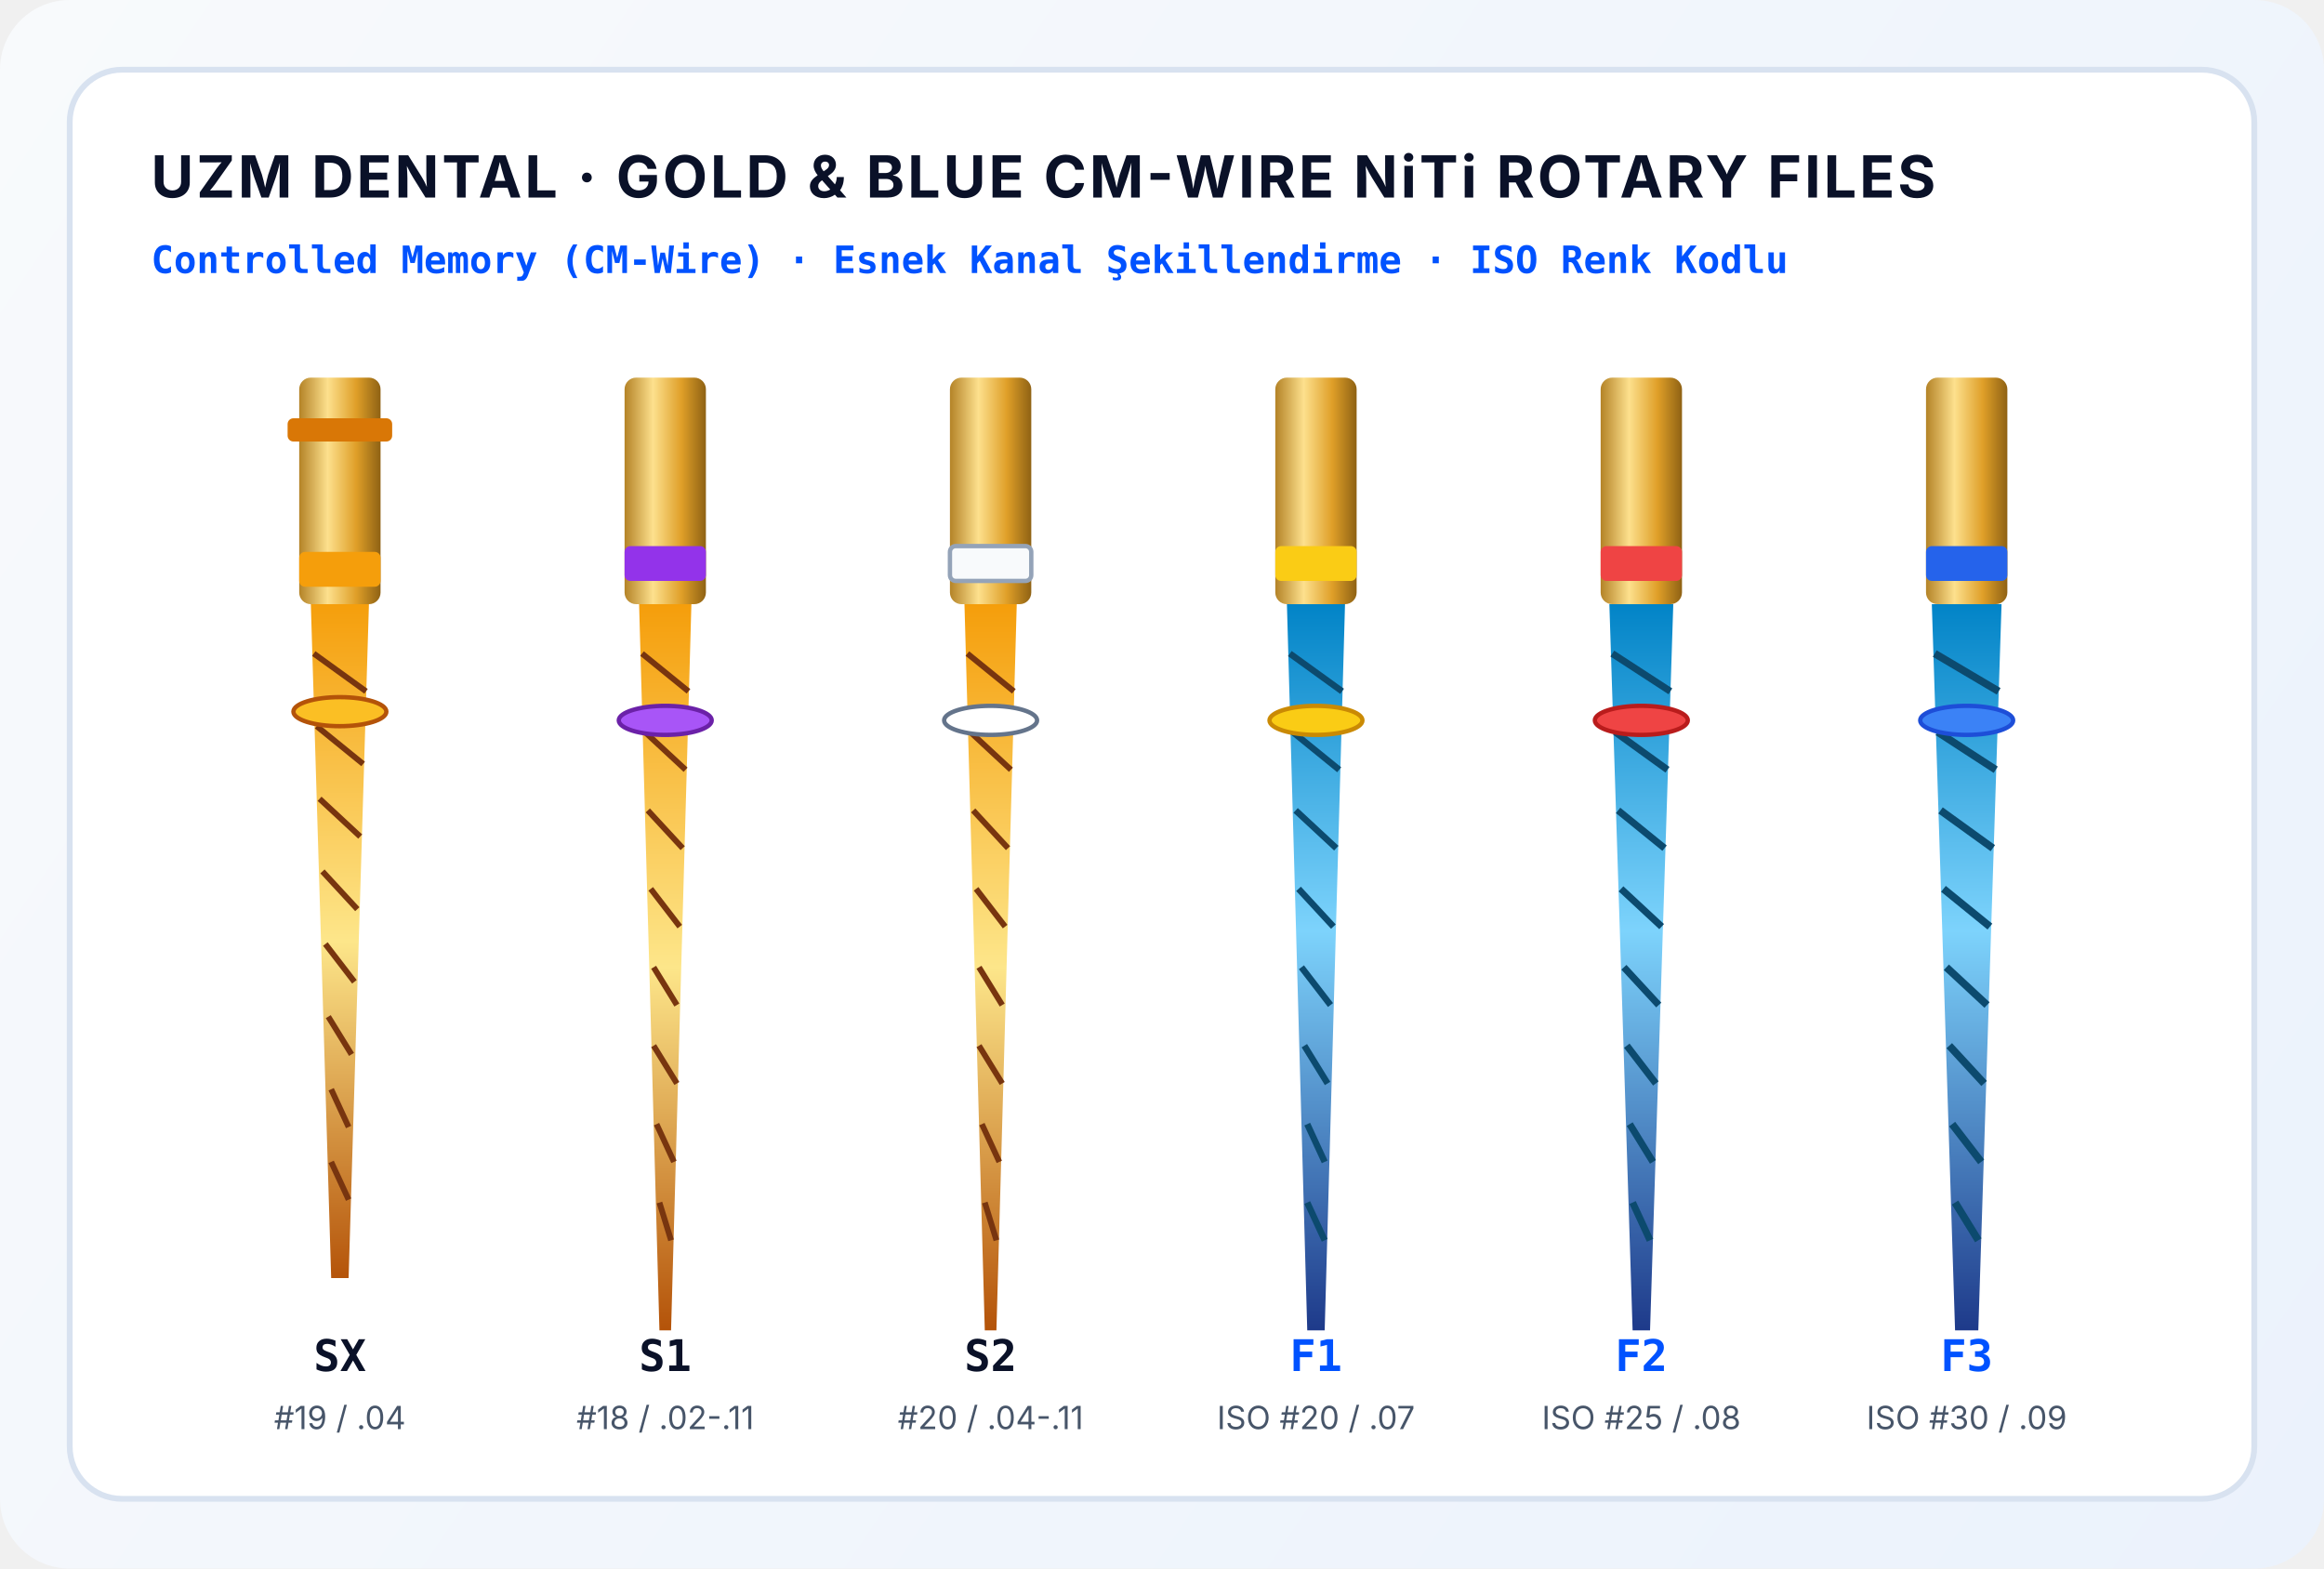
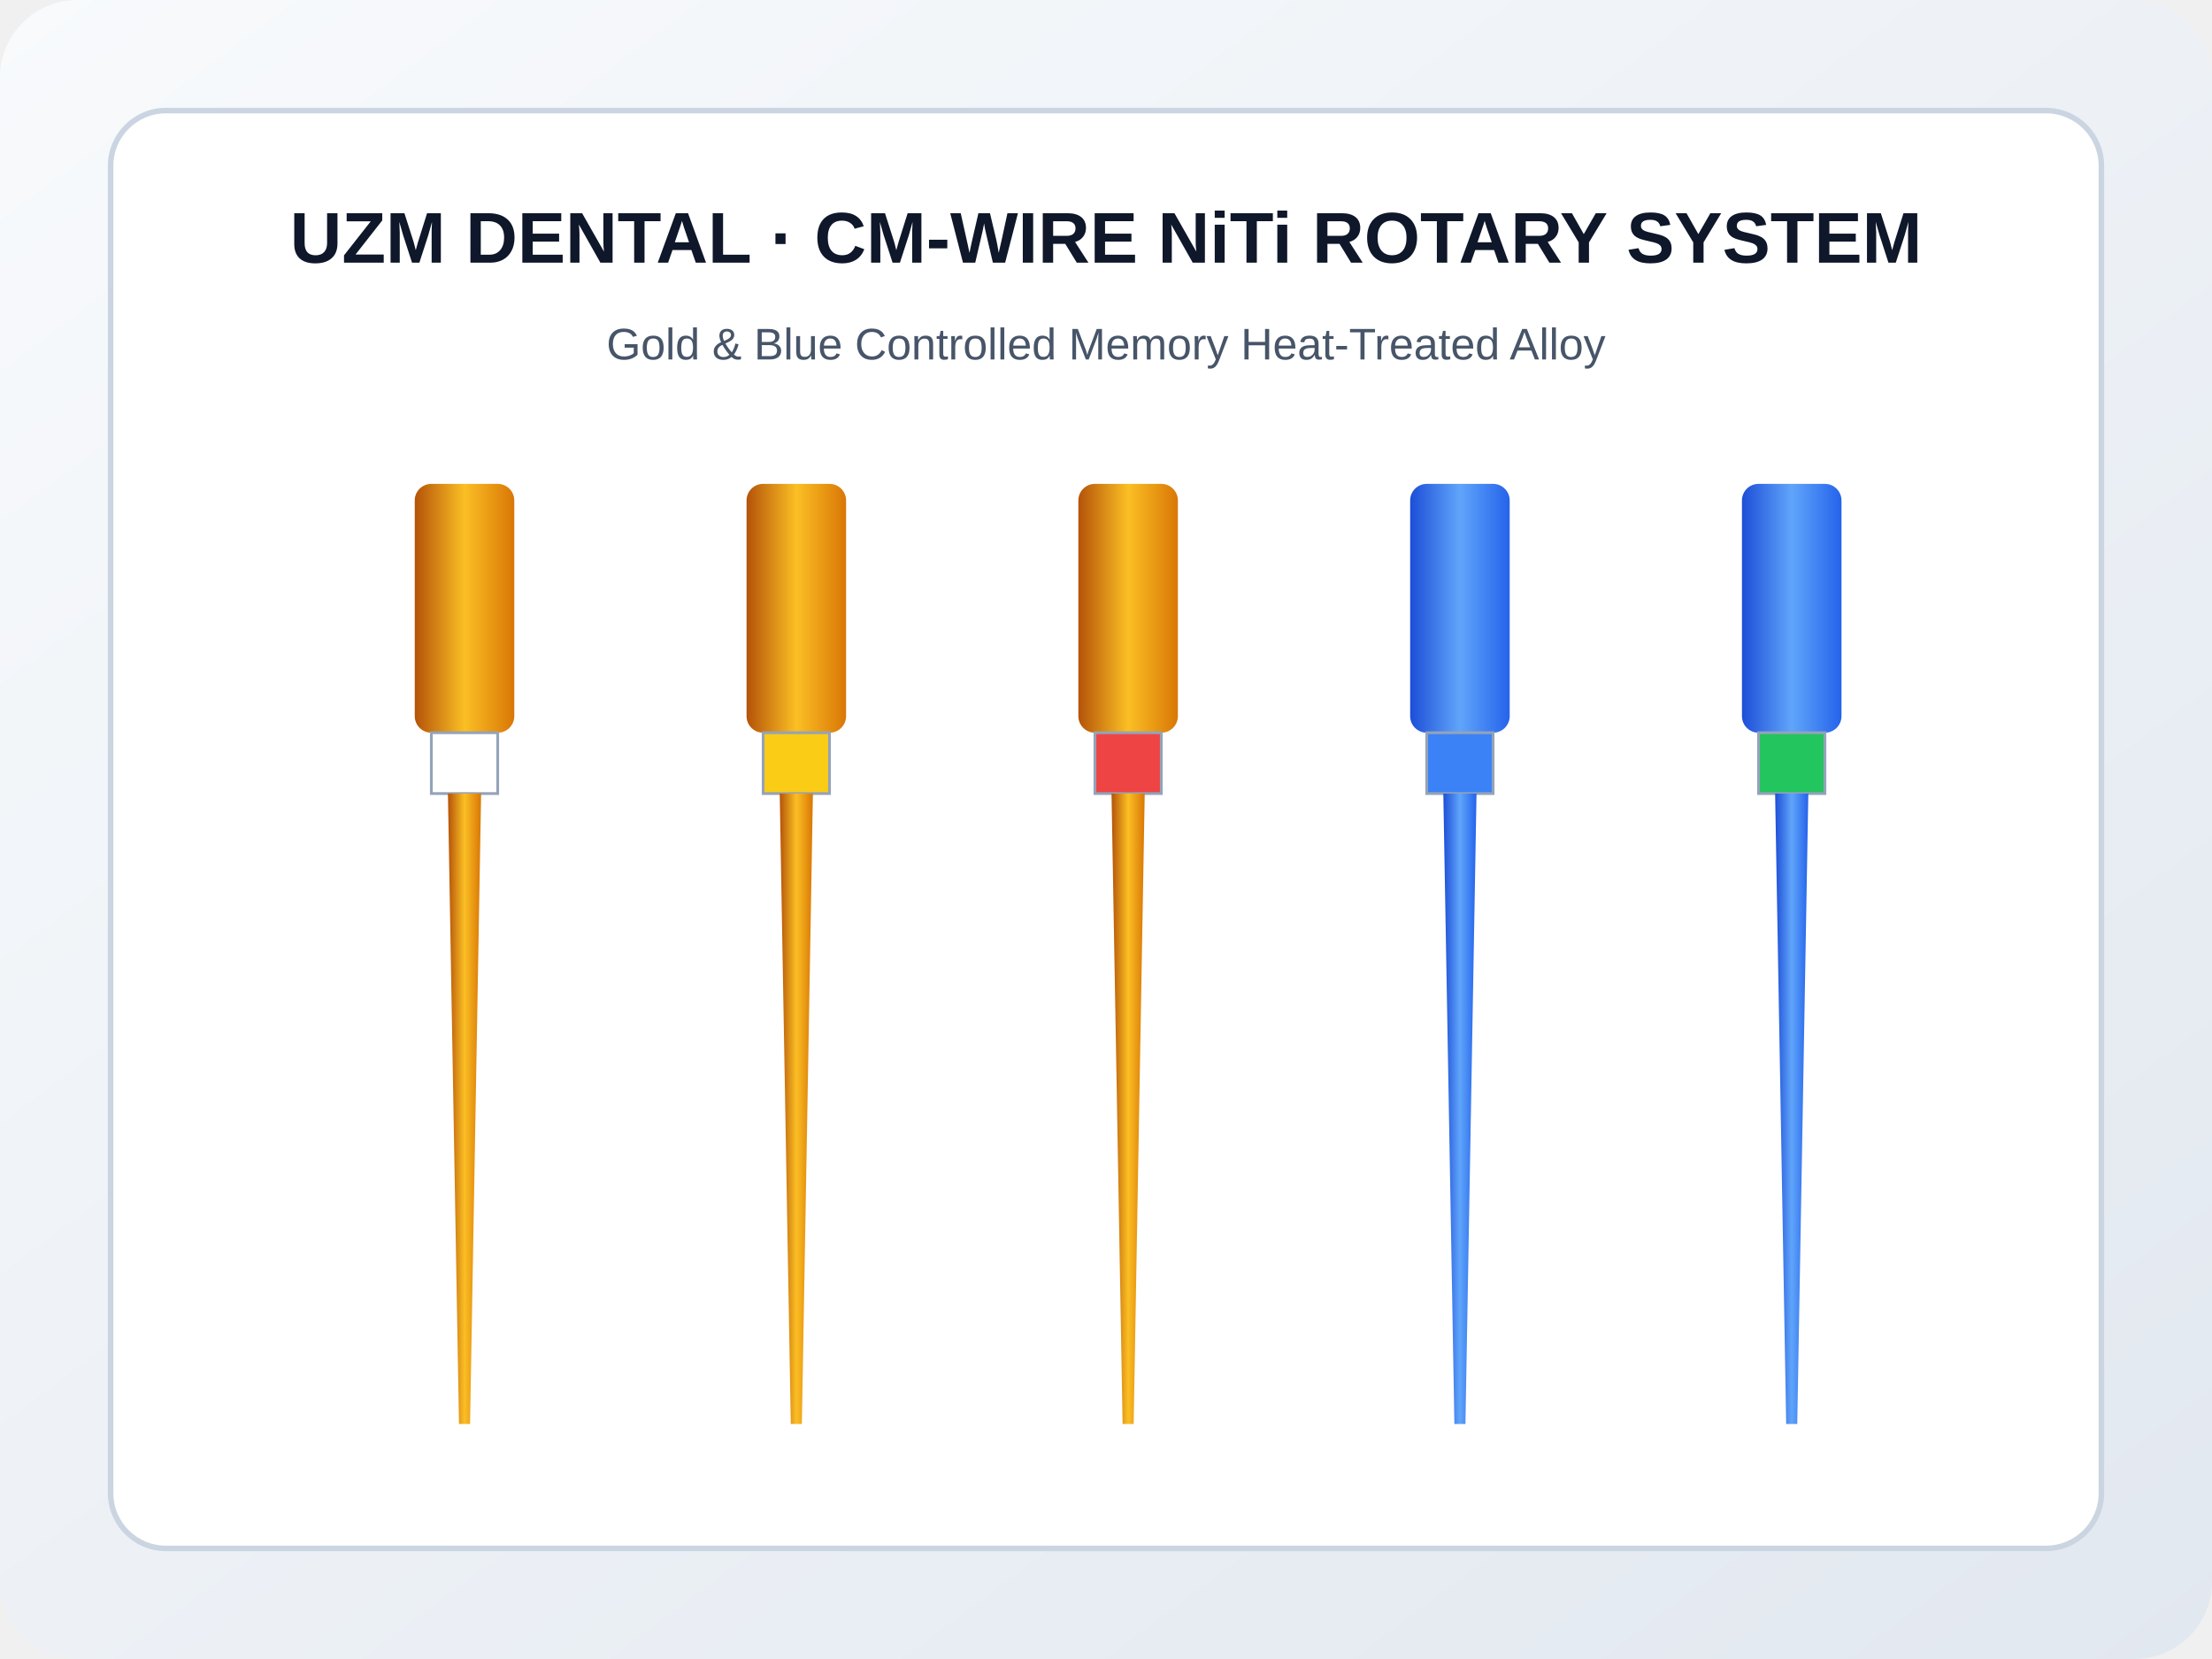
- <svg xmlns="http://www.w3.org/2000/svg" viewBox="0 0 800 540" width="800" height="540" fill="none">
+ <svg xmlns="http://www.w3.org/2000/svg" viewBox="0 0 800 600" width="800" height="600">
  <defs>
-     <linearGradient id="bgStudio" x1="0" y1="0" x2="800" y2="540" gradientUnits="userSpaceOnUse">
-       <stop offset="0%" stop-color="#F8FAFC" />
-       <stop offset="100%" stop-color="#EBF2FC" />
+     <linearGradient id="bg" x1="0" y1="0" x2="1" y2="1">
+       <stop offset="0%" stop-color="#f8fafc" />
+       <stop offset="100%" stop-color="#e2e8f0" />
    </linearGradient>
-     <linearGradient id="shankGold" x1="0" y1="0" x2="1" y2="0">
-       <stop offset="0%" stop-color="#B48327" />
-       <stop offset="35%" stop-color="#FDE08D" />
-       <stop offset="70%" stop-color="#DF9F28" />
-       <stop offset="100%" stop-color="#8F6214" />
+     <linearGradient id="gold" x1="0" y1="0" x2="1" y2="0">
+       <stop offset="0%" stop-color="#b45309" />
+       <stop offset="50%" stop-color="#fbbf24" />
+       <stop offset="100%" stop-color="#d97706" />
    </linearGradient>
-     <linearGradient id="wireGold" x1="0" y1="0" x2="0" y2="1">
-       <stop offset="0%" stop-color="#F59E0B" />
-       <stop offset="50%" stop-color="#FDE68A" />
-       <stop offset="100%" stop-color="#B45309" />
-     </linearGradient>
-     <linearGradient id="wireBlue" x1="0" y1="0" x2="0" y2="1">
-       <stop offset="0%" stop-color="#0284C7" />
-       <stop offset="45%" stop-color="#7DD3FC" />
-       <stop offset="100%" stop-color="#1E3A8A" />
+     <linearGradient id="blue" x1="0" y1="0" x2="1" y2="0">
+       <stop offset="0%" stop-color="#1d4ed8" />
+       <stop offset="50%" stop-color="#60a5fa" />
+       <stop offset="100%" stop-color="#2563eb" />
    </linearGradient>
  </defs>
-   <rect width="800" height="540" rx="24" fill="url(#bgStudio)" />
-   <rect x="24" y="24" width="752" height="492" rx="18" fill="#FFFFFF" stroke="#D8E2F0" stroke-width="2" />
-   <text x="52" y="68" fill="#0A1128" font-family="Inter, sans-serif" font-size="20" font-weight="700" letter-spacing="1">UZM DENTAL · GOLD &amp; BLUE CM-WIRE NiTi ROTARY FILES</text>
-   <text x="52" y="94" fill="#0052FF" font-family="JetBrains Mono, monospace" font-size="13" font-weight="600">Controlled Memory (CM-Wire) · Esnek Kanal Şekillendirme · ISO Renk Kodlu</text>
-   <g transform="translate(85, 130)">
-     <g transform="translate(0, 0)">
-       <rect x="18" y="0" width="28" height="78" rx="4" fill="url(#shankGold)" />
-       <rect x="14" y="14" width="36" height="8" rx="2" fill="#D97706" />
-       <rect x="18" y="60" width="28" height="12" rx="2" fill="#F59E0B" />
-       <polygon points="22,78 42,78 35,310 29,310" fill="url(#wireGold)" />
-       <path d="M23,95 L41,108 M24,120 L40,133 M25,145 L39,158 M26,170 L38,183 M27,195 L37,208 M28,220 L36,233 M29,245 L35,258 M29,270 L35,283" stroke="#78350F" stroke-width="2" />
-       <ellipse cx="32" cy="115" rx="16" ry="5" fill="#FBBF24" stroke="#B45309" stroke-width="1.5" />
-       <text x="32" y="342" text-anchor="middle" fill="#0A1128" font-family="JetBrains Mono, monospace" font-size="15" font-weight="700">SX</text>
-       <text x="32" y="362" text-anchor="middle" fill="#475569" font-family="Inter, sans-serif" font-size="11">#19 / .04</text>
-     </g>
-     <g transform="translate(112, 0)">
-       <rect x="18" y="0" width="28" height="78" rx="4" fill="url(#shankGold)" />
-       <rect x="18" y="58" width="28" height="12" rx="2" fill="#9333EA" />
-       <polygon points="23,78 41,78 34,328 30,328" fill="url(#wireGold)" />
-       <path d="M24,95 L40,108 M25,122 L39,135 M26,149 L38,162 M27,176 L37,189 M28,203 L36,216 M28,230 L36,243 M29,257 L35,270 M30,284 L34,297" stroke="#78350F" stroke-width="2" />
-       <ellipse cx="32" cy="118" rx="16" ry="5" fill="#A855F7" stroke="#6B21A8" stroke-width="1.5" />
-       <text x="32" y="342" text-anchor="middle" fill="#0A1128" font-family="JetBrains Mono, monospace" font-size="15" font-weight="700">S1</text>
-       <text x="32" y="362" text-anchor="middle" fill="#475569" font-family="Inter, sans-serif" font-size="11">#18 / .02-.11</text>
-     </g>
-     <g transform="translate(224, 0)">
-       <rect x="18" y="0" width="28" height="78" rx="4" fill="url(#shankGold)" />
-       <rect x="18" y="58" width="28" height="12" rx="2" fill="#F8FAFC" stroke="#94A3B8" stroke-width="1.5" />
-       <polygon points="23,78 41,78 34,328 30,328" fill="url(#wireGold)" />
-       <path d="M24,95 L40,108 M25,122 L39,135 M26,149 L38,162 M27,176 L37,189 M28,203 L36,216 M28,230 L36,243 M29,257 L35,270 M30,284 L34,297" stroke="#78350F" stroke-width="2" />
-       <ellipse cx="32" cy="118" rx="16" ry="5" fill="#FFFFFF" stroke="#64748B" stroke-width="1.5" />
-       <text x="32" y="342" text-anchor="middle" fill="#0A1128" font-family="JetBrains Mono, monospace" font-size="15" font-weight="700">S2</text>
-       <text x="32" y="362" text-anchor="middle" fill="#475569" font-family="Inter, sans-serif" font-size="11">#20 / .04-.11</text>
-     </g>
-     <g transform="translate(336, 0)">
-       <rect x="18" y="0" width="28" height="78" rx="4" fill="url(#shankGold)" />
-       <rect x="18" y="58" width="28" height="12" rx="2" fill="#FACC15" />
-       <polygon points="22,78 42,78 35,328 29,328" fill="url(#wireBlue)" />
-       <path d="M23,95 L41,108 M24,122 L40,135 M25,149 L39,162 M26,176 L38,189 M27,203 L37,216 M28,230 L36,243 M29,257 L35,270 M29,284 L35,297" stroke="#0C4A6E" stroke-width="2.2" />
-       <ellipse cx="32" cy="118" rx="16" ry="5" fill="#FACC15" stroke="#CA8A04" stroke-width="1.5" />
-       <text x="32" y="342" text-anchor="middle" fill="#0052FF" font-family="JetBrains Mono, monospace" font-size="15" font-weight="700">F1</text>
-       <text x="32" y="362" text-anchor="middle" fill="#475569" font-family="Inter, sans-serif" font-size="11">ISO #20 / .07</text>
-     </g>
-     <g transform="translate(448, 0)">
-       <rect x="18" y="0" width="28" height="78" rx="4" fill="url(#shankGold)" />
-       <rect x="18" y="58" width="28" height="12" rx="2" fill="#EF4444" />
-       <polygon points="21,78 43,78 35,328 29,328" fill="url(#wireBlue)" />
-       <path d="M22,95 L42,108 M23,122 L41,135 M24,149 L40,162 M25,176 L39,189 M26,203 L38,216 M27,230 L37,243 M28,257 L36,270 M29,284 L35,297" stroke="#0C4A6E" stroke-width="2.4" />
-       <ellipse cx="32" cy="118" rx="16" ry="5" fill="#EF4444" stroke="#B91C1C" stroke-width="1.5" />
-       <text x="32" y="342" text-anchor="middle" fill="#0052FF" font-family="JetBrains Mono, monospace" font-size="15" font-weight="700">F2</text>
-       <text x="32" y="362" text-anchor="middle" fill="#475569" font-family="Inter, sans-serif" font-size="11">ISO #25 / .08</text>
-     </g>
-     <g transform="translate(560, 0)">
-       <rect x="18" y="0" width="28" height="78" rx="4" fill="url(#shankGold)" />
-       <rect x="18" y="58" width="28" height="12" rx="2" fill="#2563EB" />
-       <polygon points="20,78 44,78 36,328 28,328" fill="url(#wireBlue)" />
-       <path d="M21,95 L43,108 M22,122 L42,135 M23,149 L41,162 M24,176 L40,189 M25,203 L39,216 M26,230 L38,243 M27,257 L37,270 M28,284 L36,297" stroke="#0C4A6E" stroke-width="2.6" />
-       <ellipse cx="32" cy="118" rx="16" ry="5" fill="#3B82F6" stroke="#1D4ED8" stroke-width="1.5" />
-       <text x="32" y="342" text-anchor="middle" fill="#0052FF" font-family="JetBrains Mono, monospace" font-size="15" font-weight="700">F3</text>
-       <text x="32" y="362" text-anchor="middle" fill="#475569" font-family="Inter, sans-serif" font-size="11">ISO #30 / .09</text>
-     </g>
+   <rect width="800" height="600" rx="28" fill="url(#bg)" />
+   <rect x="40" y="40" width="720" height="520" rx="20" fill="#ffffff" stroke="#cbd5e1" stroke-width="2" />
+   <text x="400" y="95" text-anchor="middle" font-family="Arial, sans-serif" font-size="26" font-weight="bold" fill="#0f172a">UZM DENTAL · CM-WIRE NiTi ROTARY SYSTEM</text>
+   <text x="400" y="130" text-anchor="middle" font-family="Arial, sans-serif" font-size="16" fill="#475569">Gold &amp; Blue Controlled Memory Heat-Treated Alloy</text>
+   <g transform="translate(150, 175)">
+     <rect x="0" y="0" width="36" height="90" rx="6" fill="url(#gold)" />
+     <rect x="6" y="90" width="24" height="22" fill="#ffffff" stroke="#94a3b8" />
+     <polygon points="12,112 24,112 20,340 16,340" fill="url(#gold)" />
+     <rect x="120" y="0" width="36" height="90" rx="6" fill="url(#gold)" />
+     <rect x="126" y="90" width="24" height="22" fill="#facc15" stroke="#94a3b8" />
+     <polygon points="132,112 144,112 140,340 136,340" fill="url(#gold)" />
+     <rect x="240" y="0" width="36" height="90" rx="6" fill="url(#gold)" />
+     <rect x="246" y="90" width="24" height="22" fill="#ef4444" stroke="#94a3b8" />
+     <polygon points="252,112 264,112 260,340 256,340" fill="url(#gold)" />
+     <rect x="360" y="0" width="36" height="90" rx="6" fill="url(#blue)" />
+     <rect x="366" y="90" width="24" height="22" fill="#3b82f6" stroke="#94a3b8" />
+     <polygon points="372,112 384,112 380,340 376,340" fill="url(#blue)" />
+     <rect x="480" y="0" width="36" height="90" rx="6" fill="url(#blue)" />
+     <rect x="486" y="90" width="24" height="22" fill="#22c55e" stroke="#94a3b8" />
+     <polygon points="492,112 504,112 500,340 496,340" fill="url(#blue)" />
  </g>
</svg>
